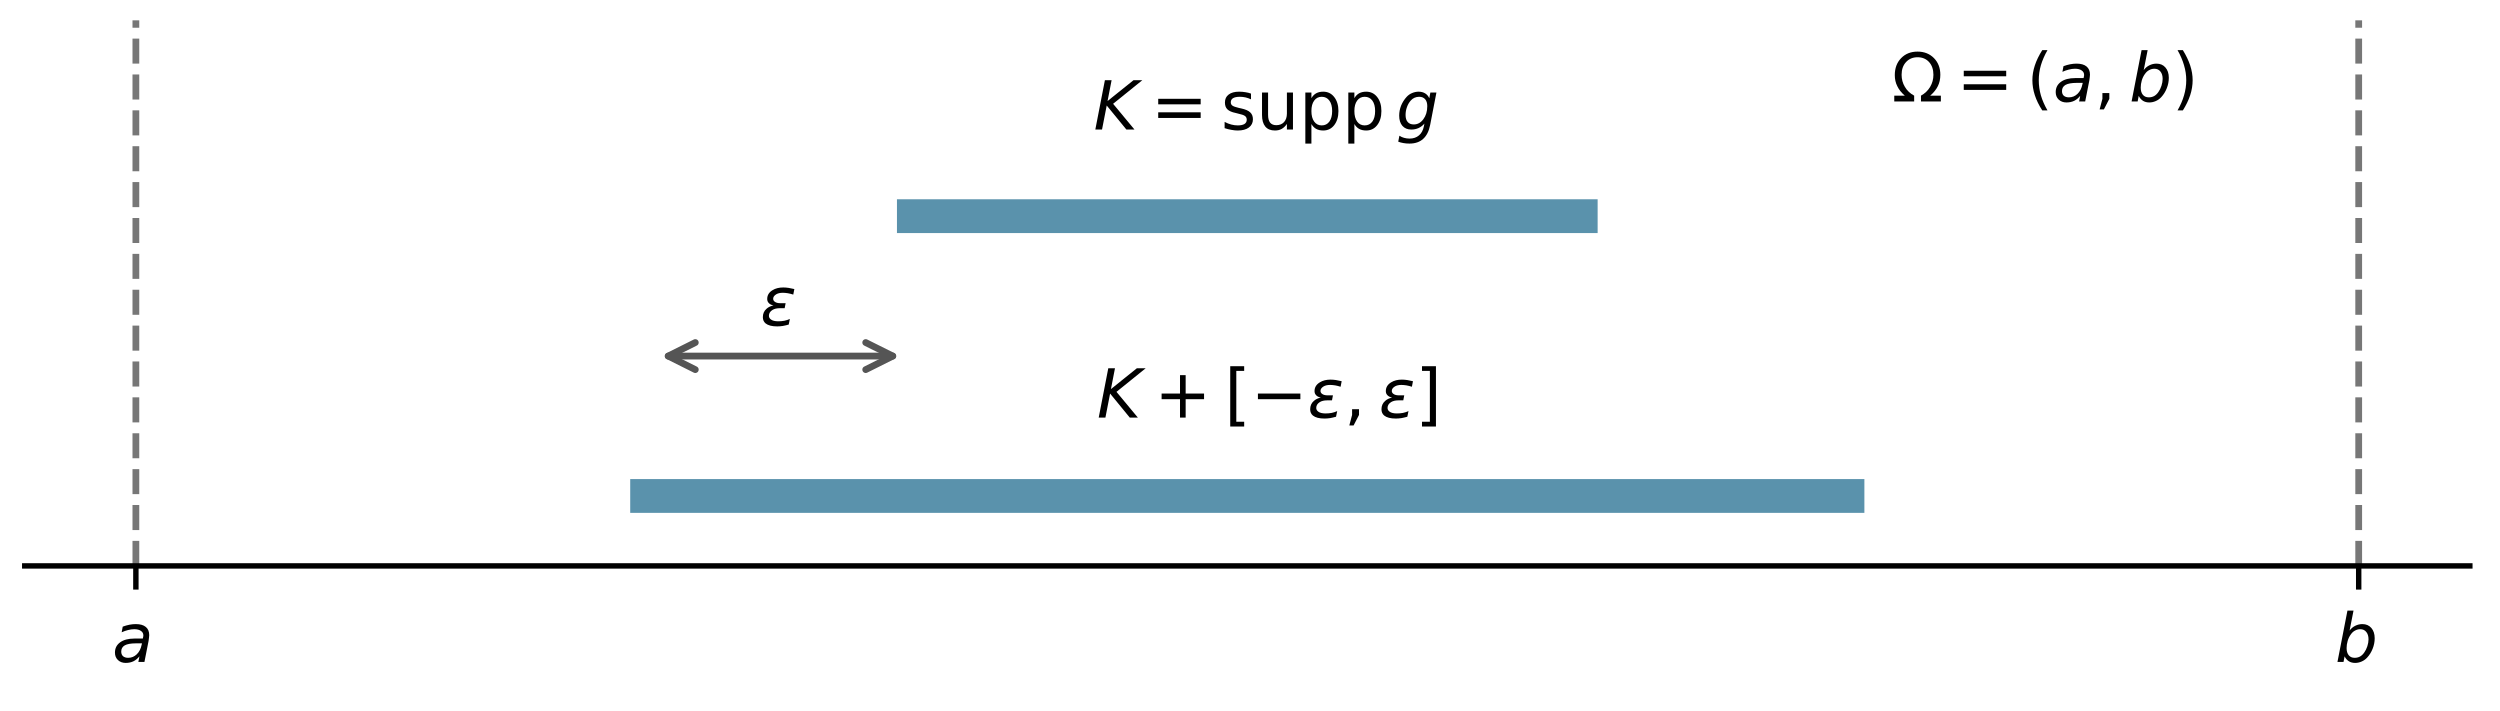
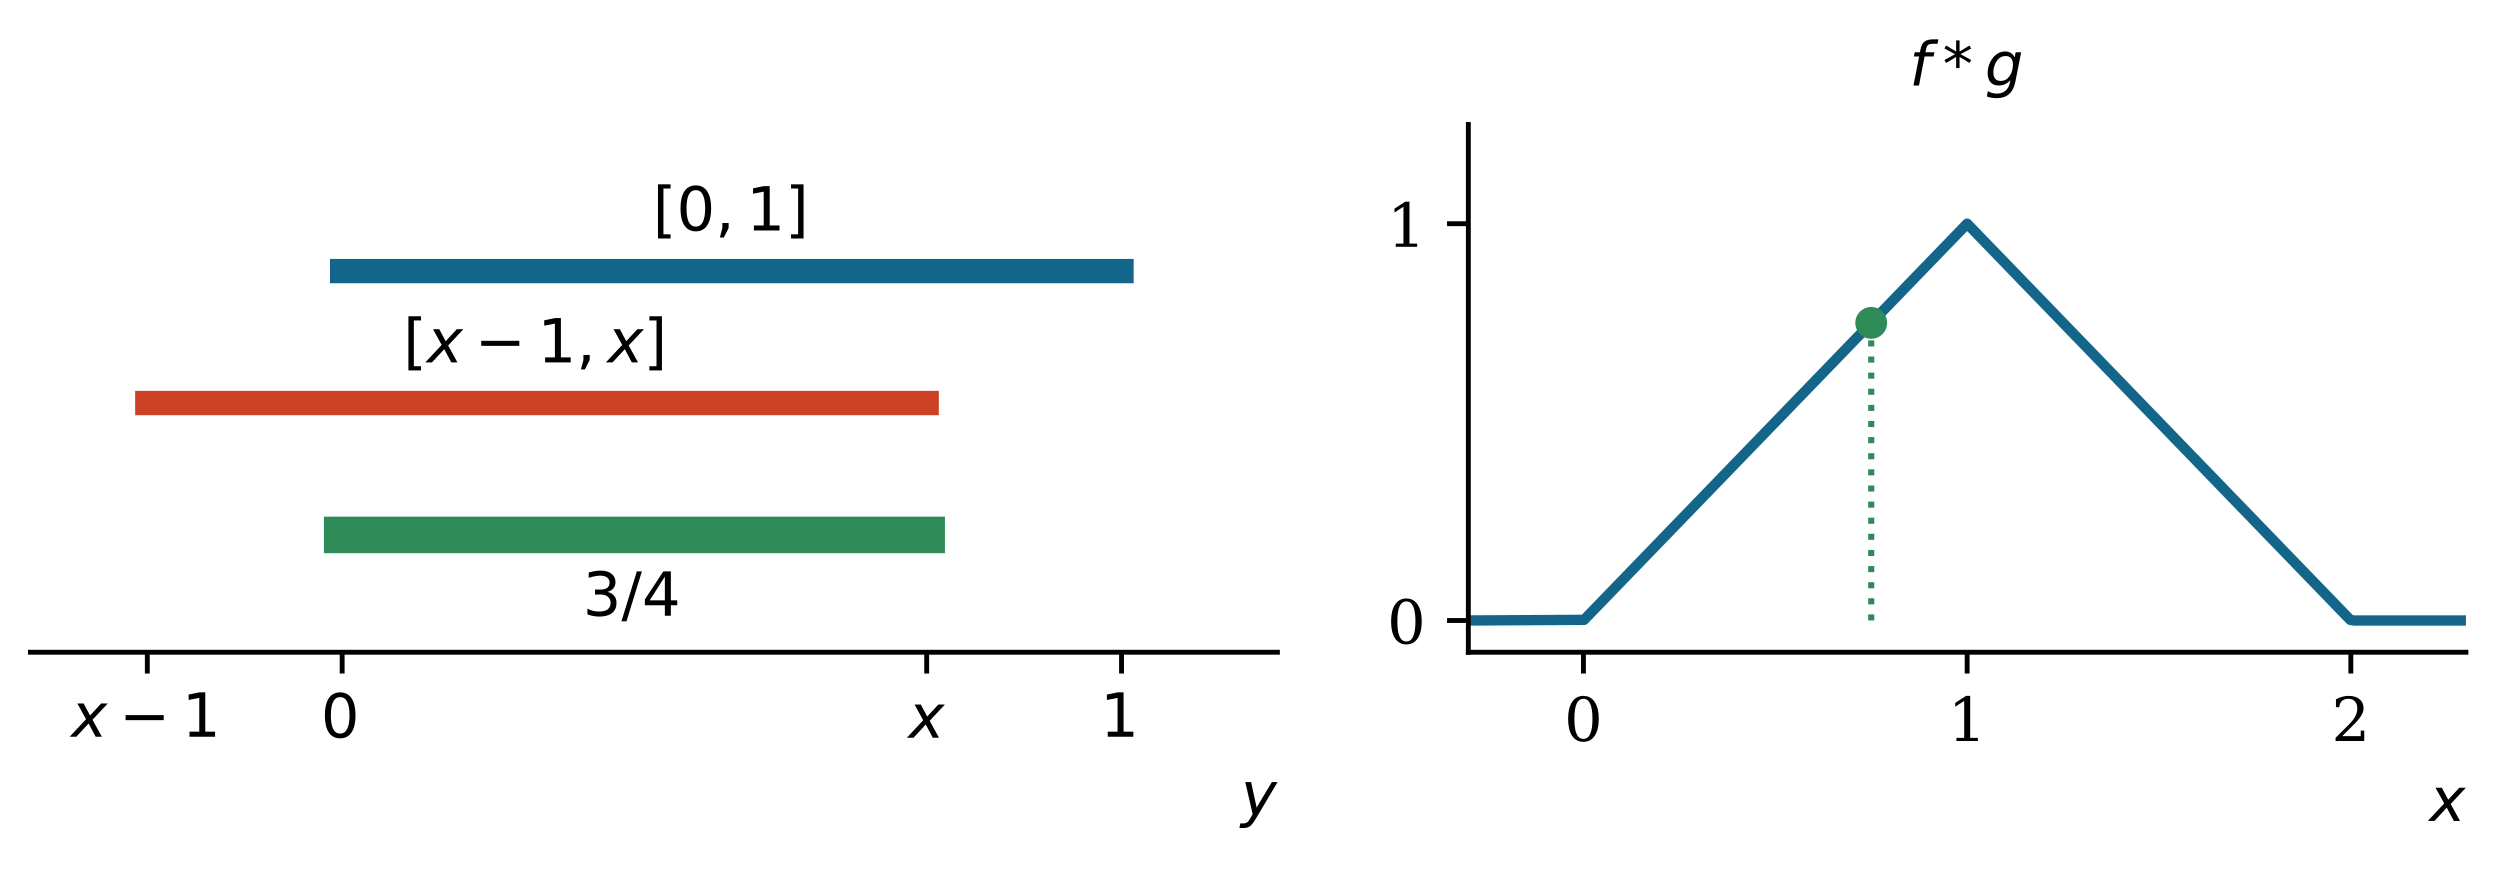
- <svg xmlns="http://www.w3.org/2000/svg" xmlns:xlink="http://www.w3.org/1999/xlink" width="367.2pt" height="104.4pt" viewBox="0 0 367.2 104.4" version="1.2">
+ <svg xmlns="http://www.w3.org/2000/svg" xmlns:xlink="http://www.w3.org/1999/xlink" width="410.4pt" height="144pt" viewBox="0 0 410.4 144" version="1.2">
  <defs>
    <g>
      <symbol overflow="visible" id="glyph0-0">
        <path style="stroke:none;" d="" />
      </symbol>
      <symbol overflow="visible" id="glyph0-1">
-         <path style="stroke:none;" d="M 5.344 -3.094 L 4.734 0 L 3.844 0 L 4 -0.828 C 3.738 -0.504 3.441 -0.258 3.109 -0.094 C 2.773 0.062 2.398 0.141 1.984 0.141 C 1.523 0.141 1.145 0 0.844 -0.281 C 0.551 -0.562 0.406 -0.926 0.406 -1.375 C 0.406 -2.008 0.656 -2.508 1.156 -2.875 C 1.664 -3.25 2.367 -3.438 3.266 -3.438 L 4.5 -3.438 L 4.547 -3.672 C 4.555 -3.691 4.562 -3.719 4.562 -3.75 C 4.57 -3.781 4.578 -3.828 4.578 -3.891 C 4.578 -4.18 4.457 -4.406 4.219 -4.562 C 3.988 -4.727 3.66 -4.812 3.234 -4.812 C 2.941 -4.812 2.641 -4.77 2.328 -4.688 C 2.023 -4.613 1.711 -4.504 1.391 -4.359 L 1.547 -5.188 C 1.879 -5.312 2.207 -5.406 2.531 -5.469 C 2.852 -5.531 3.164 -5.562 3.469 -5.562 C 4.113 -5.562 4.602 -5.422 4.938 -5.141 C 5.27 -4.867 5.438 -4.469 5.438 -3.938 C 5.438 -3.832 5.426 -3.707 5.406 -3.562 C 5.395 -3.414 5.375 -3.258 5.344 -3.094 Z M 4.375 -2.734 L 3.484 -2.734 C 2.742 -2.734 2.195 -2.633 1.844 -2.438 C 1.5 -2.238 1.328 -1.938 1.328 -1.531 C 1.328 -1.238 1.414 -1.008 1.594 -0.844 C 1.781 -0.688 2.031 -0.609 2.344 -0.609 C 2.832 -0.609 3.254 -0.781 3.609 -1.125 C 3.973 -1.477 4.211 -1.945 4.328 -2.531 Z M 4.375 -2.734 " />
+         <path style="stroke:none;" d="M 5.984 -5.453 L 3.484 -2.781 L 5.016 0 L 4 0 L 2.844 -2.172 L 0.828 0 L -0.266 0 L 2.422 -2.875 L 1 -5.453 L 2.031 -5.453 L 3.078 -3.484 L 4.906 -5.453 Z M 5.984 -5.453 " />
      </symbol>
      <symbol overflow="visible" id="glyph0-2">
-         <path style="stroke:none;" d="M 4.922 -3.312 C 4.922 -3.781 4.812 -4.145 4.594 -4.406 C 4.383 -4.676 4.086 -4.812 3.703 -4.812 C 3.43 -4.812 3.176 -4.742 2.938 -4.609 C 2.695 -4.484 2.488 -4.289 2.312 -4.031 C 2.113 -3.758 1.961 -3.445 1.859 -3.094 C 1.754 -2.738 1.703 -2.383 1.703 -2.031 C 1.703 -1.594 1.805 -1.242 2.016 -0.984 C 2.223 -0.734 2.516 -0.609 2.891 -0.609 C 3.172 -0.609 3.43 -0.672 3.672 -0.797 C 3.91 -0.93 4.117 -1.129 4.297 -1.391 C 4.484 -1.648 4.633 -1.957 4.75 -2.312 C 4.863 -2.664 4.922 -3 4.922 -3.312 Z M 2.141 -4.609 C 2.359 -4.91 2.633 -5.145 2.969 -5.312 C 3.301 -5.477 3.648 -5.562 4.016 -5.562 C 4.566 -5.562 5.004 -5.375 5.328 -5 C 5.66 -4.625 5.828 -4.117 5.828 -3.484 C 5.828 -2.953 5.727 -2.441 5.531 -1.953 C 5.344 -1.461 5.07 -1.023 4.719 -0.641 C 4.488 -0.391 4.219 -0.195 3.906 -0.062 C 3.602 0.07 3.285 0.141 2.953 0.141 C 2.609 0.141 2.305 0.062 2.047 -0.094 C 1.785 -0.258 1.57 -0.504 1.406 -0.828 L 1.25 0 L 0.359 0 L 1.828 -7.547 L 2.719 -7.547 Z M 2.141 -4.609 " />
+         <path style="stroke:none;" d="M 2.484 0.5 C 2.066 1.207 1.723 1.645 1.453 1.812 C 1.191 1.988 0.859 2.078 0.453 2.078 L -0.25 2.078 L -0.094 1.328 L 0.422 1.328 C 0.672 1.328 0.883 1.258 1.062 1.125 C 1.238 0.988 1.43 0.723 1.641 0.328 L 1.922 -0.203 L 0.719 -5.453 L 1.672 -5.453 L 2.578 -1.281 L 5.078 -5.453 L 6.016 -5.453 Z M 2.484 0.5 " />
      </symbol>
      <symbol overflow="visible" id="glyph0-3">
-         <path style="stroke:none;" d="M 1.672 -7.25 L 2.656 -7.25 L 2.062 -4.188 L 5.875 -7.25 L 7.172 -7.25 L 2.875 -3.781 L 6.016 0 L 4.828 0 L 1.938 -3.531 L 1.25 0 L 0.266 0 Z M 1.672 -7.25 " />
+         <path style="stroke:none;" d="M 4.766 -7.578 L 4.625 -6.844 L 3.766 -6.844 C 3.441 -6.844 3.207 -6.773 3.062 -6.641 C 2.914 -6.516 2.805 -6.281 2.734 -5.938 L 2.641 -5.453 L 4.109 -5.453 L 3.984 -4.766 L 2.5 -4.766 L 1.578 0 L 0.672 0 L 1.609 -4.766 L 0.75 -4.766 L 0.875 -5.453 L 1.734 -5.453 L 1.812 -5.844 C 1.938 -6.488 2.148 -6.938 2.453 -7.188 C 2.766 -7.445 3.254 -7.578 3.922 -7.578 Z M 4.766 -7.578 " />
      </symbol>
      <symbol overflow="visible" id="glyph0-4">
-         <path style="stroke:none;" d="M 5.922 -5.438 L 5 -0.672 C 4.82 0.242 4.477 0.926 3.969 1.375 C 3.469 1.832 2.797 2.062 1.953 2.062 C 1.629 2.062 1.332 2.035 1.062 1.984 C 0.801 1.941 0.551 1.875 0.312 1.781 L 0.484 0.906 C 0.703 1.051 0.93 1.156 1.172 1.219 C 1.422 1.289 1.688 1.328 1.969 1.328 C 2.531 1.328 2.992 1.172 3.359 0.859 C 3.723 0.555 3.961 0.113 4.078 -0.469 L 4.156 -0.875 C 3.914 -0.594 3.629 -0.375 3.297 -0.219 C 2.961 -0.07 2.609 0 2.234 0 C 1.68 0 1.242 -0.18 0.922 -0.547 C 0.609 -0.91 0.453 -1.41 0.453 -2.047 C 0.453 -2.547 0.547 -3.035 0.734 -3.516 C 0.93 -3.992 1.203 -4.422 1.547 -4.797 C 1.773 -5.047 2.039 -5.234 2.344 -5.359 C 2.656 -5.492 2.977 -5.562 3.312 -5.562 C 3.676 -5.562 3.992 -5.477 4.266 -5.312 C 4.535 -5.145 4.738 -4.906 4.875 -4.594 L 5.031 -5.438 Z M 4.578 -3.438 C 4.578 -3.875 4.473 -4.211 4.266 -4.453 C 4.055 -4.691 3.766 -4.812 3.391 -4.812 C 3.148 -4.812 2.922 -4.766 2.703 -4.672 C 2.492 -4.578 2.316 -4.445 2.172 -4.281 C 1.922 -4.008 1.727 -3.68 1.594 -3.297 C 1.457 -2.922 1.391 -2.535 1.391 -2.141 C 1.391 -1.691 1.492 -1.348 1.703 -1.109 C 1.91 -0.867 2.207 -0.75 2.594 -0.75 C 3.156 -0.75 3.625 -1.004 4 -1.516 C 4.383 -2.023 4.578 -2.664 4.578 -3.438 Z M 4.578 -3.438 " />
-       </symbol>
-       <symbol overflow="visible" id="glyph0-5">
-         <path style="stroke:none;" d="M 1.953 -2.938 C 1.609 -3.008 1.359 -3.148 1.203 -3.359 C 1.086 -3.504 1.031 -3.68 1.031 -3.891 C 1.031 -4.441 1.297 -4.875 1.828 -5.188 C 2.242 -5.445 2.766 -5.578 3.391 -5.578 C 3.641 -5.578 3.898 -5.555 4.172 -5.516 C 4.441 -5.473 4.723 -5.414 5.016 -5.344 L 4.859 -4.531 C 4.566 -4.625 4.297 -4.691 4.047 -4.734 C 3.785 -4.773 3.539 -4.797 3.312 -4.797 C 2.926 -4.797 2.609 -4.723 2.359 -4.578 C 2.055 -4.391 1.906 -4.172 1.906 -3.922 C 1.906 -3.742 1.984 -3.598 2.141 -3.484 C 2.328 -3.336 2.609 -3.266 2.984 -3.266 L 3.734 -3.266 L 3.594 -2.531 L 2.875 -2.531 C 2.438 -2.531 2.082 -2.445 1.812 -2.281 C 1.457 -2.062 1.281 -1.773 1.281 -1.422 C 1.281 -1.203 1.379 -1.02 1.578 -0.875 C 1.816 -0.695 2.176 -0.609 2.656 -0.609 C 2.957 -0.609 3.254 -0.633 3.547 -0.688 C 3.836 -0.75 4.109 -0.836 4.359 -0.953 L 4.188 -0.125 C 3.883 -0.039 3.594 0.023 3.312 0.078 C 3.031 0.117 2.758 0.141 2.5 0.141 C 1.727 0.141 1.16 -0.004 0.797 -0.297 C 0.523 -0.523 0.391 -0.832 0.391 -1.219 C 0.391 -1.727 0.57 -2.141 0.938 -2.453 C 1.195 -2.691 1.535 -2.852 1.953 -2.938 Z M 1.953 -2.938 " />
+         <path style="stroke:none;" d="M 5.953 -5.453 L 5.016 -0.672 C 4.836 0.254 4.492 0.941 3.984 1.391 C 3.484 1.848 2.805 2.078 1.953 2.078 C 1.641 2.078 1.348 2.051 1.078 2 C 0.805 1.957 0.555 1.891 0.328 1.797 L 0.484 0.922 C 0.703 1.055 0.938 1.156 1.188 1.219 C 1.438 1.289 1.703 1.328 1.984 1.328 C 2.547 1.328 3.008 1.172 3.375 0.859 C 3.738 0.555 3.984 0.113 4.109 -0.469 L 4.188 -0.875 C 3.938 -0.594 3.645 -0.375 3.312 -0.219 C 2.977 -0.07 2.617 0 2.234 0 C 1.68 0 1.242 -0.18 0.922 -0.547 C 0.609 -0.91 0.453 -1.414 0.453 -2.062 C 0.453 -2.562 0.547 -3.051 0.734 -3.531 C 0.93 -4.02 1.207 -4.453 1.562 -4.828 C 1.789 -5.066 2.055 -5.254 2.359 -5.391 C 2.672 -5.523 2.992 -5.594 3.328 -5.594 C 3.691 -5.594 4.008 -5.504 4.281 -5.328 C 4.551 -5.16 4.754 -4.922 4.891 -4.609 L 5.047 -5.453 Z M 4.609 -3.453 C 4.609 -3.898 4.504 -4.242 4.297 -4.484 C 4.086 -4.723 3.789 -4.844 3.406 -4.844 C 3.164 -4.844 2.938 -4.797 2.719 -4.703 C 2.508 -4.609 2.328 -4.477 2.172 -4.312 C 1.922 -4.031 1.727 -3.695 1.594 -3.312 C 1.457 -2.938 1.391 -2.547 1.391 -2.141 C 1.391 -1.691 1.492 -1.348 1.703 -1.109 C 1.91 -0.867 2.211 -0.75 2.609 -0.75 C 3.18 -0.75 3.656 -1.004 4.031 -1.516 C 4.414 -2.035 4.609 -2.68 4.609 -3.453 Z M 4.609 -3.453 " />
      </symbol>
      <symbol overflow="visible" id="glyph1-0">
        <path style="stroke:none;" d="" />
      </symbol>
      <symbol overflow="visible" id="glyph1-1">
-         <path style="stroke:none;" d="M 1.047 -4.516 L 7.281 -4.516 L 7.281 -3.703 L 1.047 -3.703 Z M 1.047 -2.531 L 7.281 -2.531 L 7.281 -1.703 L 1.047 -1.703 Z M 1.047 -2.531 " />
+         <path style="stroke:none;" d="M 1.062 -3.547 L 7.312 -3.547 L 7.312 -2.719 L 1.062 -2.719 Z M 1.062 -3.547 " />
      </symbol>
      <symbol overflow="visible" id="glyph1-2">
-         <path style="stroke:none;" d="M 4.406 -5.281 L 4.406 -4.438 C 4.145 -4.562 3.879 -4.656 3.609 -4.719 C 3.336 -4.781 3.055 -4.812 2.766 -4.812 C 2.328 -4.812 1.992 -4.742 1.766 -4.609 C 1.547 -4.473 1.438 -4.27 1.438 -4 C 1.438 -3.789 1.516 -3.629 1.672 -3.516 C 1.836 -3.398 2.16 -3.285 2.641 -3.172 L 2.938 -3.109 C 3.57 -2.973 4.02 -2.781 4.281 -2.531 C 4.551 -2.289 4.688 -1.945 4.688 -1.5 C 4.688 -1 4.488 -0.598 4.094 -0.297 C 3.695 -0.004 3.148 0.141 2.453 0.141 C 2.16 0.141 1.852 0.109 1.531 0.047 C 1.219 -0.004 0.883 -0.086 0.531 -0.203 L 0.531 -1.125 C 0.863 -0.945 1.191 -0.816 1.516 -0.734 C 1.836 -0.648 2.156 -0.609 2.469 -0.609 C 2.883 -0.609 3.207 -0.676 3.438 -0.812 C 3.664 -0.957 3.781 -1.164 3.781 -1.438 C 3.781 -1.676 3.695 -1.859 3.531 -1.984 C 3.363 -2.117 3.004 -2.242 2.453 -2.359 L 2.141 -2.438 C 1.586 -2.551 1.188 -2.727 0.938 -2.969 C 0.695 -3.207 0.578 -3.539 0.578 -3.969 C 0.578 -4.477 0.758 -4.867 1.125 -5.141 C 1.488 -5.422 2 -5.562 2.656 -5.562 C 2.988 -5.562 3.301 -5.535 3.594 -5.484 C 3.883 -5.441 4.156 -5.375 4.406 -5.281 Z M 4.406 -5.281 " />
+         <path style="stroke:none;" d="M 1.234 -0.828 L 2.844 -0.828 L 2.844 -6.375 L 1.094 -6.031 L 1.094 -6.922 L 2.844 -7.281 L 3.828 -7.281 L 3.828 -0.828 L 5.438 -0.828 L 5.438 0 L 1.234 0 Z M 1.234 -0.828 " />
      </symbol>
      <symbol overflow="visible" id="glyph1-3">
-         <path style="stroke:none;" d="M 0.844 -2.141 L 0.844 -5.438 L 1.734 -5.438 L 1.734 -2.172 C 1.734 -1.66 1.832 -1.273 2.031 -1.016 C 2.238 -0.766 2.539 -0.641 2.938 -0.641 C 3.414 -0.641 3.797 -0.789 4.078 -1.094 C 4.359 -1.406 4.5 -1.828 4.5 -2.359 L 4.5 -5.438 L 5.391 -5.438 L 5.391 0 L 4.5 0 L 4.5 -0.828 C 4.281 -0.504 4.023 -0.258 3.734 -0.094 C 3.453 0.062 3.125 0.141 2.75 0.141 C 2.125 0.141 1.648 -0.051 1.328 -0.438 C 1.004 -0.832 0.844 -1.398 0.844 -2.141 Z M 3.094 -5.562 Z M 3.094 -5.562 " />
+         <path style="stroke:none;" d="M 3.172 -6.625 C 2.66 -6.625 2.273 -6.375 2.016 -5.875 C 1.766 -5.383 1.641 -4.633 1.641 -3.625 C 1.641 -2.633 1.766 -1.891 2.016 -1.391 C 2.273 -0.891 2.66 -0.641 3.172 -0.641 C 3.68 -0.641 4.062 -0.891 4.312 -1.391 C 4.57 -1.891 4.703 -2.633 4.703 -3.625 C 4.703 -4.633 4.57 -5.383 4.312 -5.875 C 4.062 -6.375 3.68 -6.625 3.172 -6.625 Z M 3.172 -7.406 C 3.984 -7.406 4.602 -7.082 5.031 -6.438 C 5.469 -5.789 5.688 -4.852 5.688 -3.625 C 5.688 -2.406 5.469 -1.473 5.031 -0.828 C 4.602 -0.18 3.984 0.141 3.172 0.141 C 2.359 0.141 1.734 -0.18 1.297 -0.828 C 0.867 -1.473 0.656 -2.406 0.656 -3.625 C 0.656 -4.852 0.867 -5.789 1.297 -6.438 C 1.734 -7.082 2.359 -7.406 3.172 -7.406 Z M 3.172 -7.406 " />
      </symbol>
      <symbol overflow="visible" id="glyph1-4">
-         <path style="stroke:none;" d="M 1.797 -0.812 L 1.797 2.062 L 0.906 2.062 L 0.906 -5.438 L 1.797 -5.438 L 1.797 -4.609 C 1.984 -4.93 2.219 -5.172 2.5 -5.328 C 2.789 -5.484 3.133 -5.562 3.531 -5.562 C 4.195 -5.562 4.734 -5.301 5.141 -4.781 C 5.555 -4.258 5.766 -3.57 5.766 -2.719 C 5.766 -1.863 5.555 -1.172 5.141 -0.641 C 4.734 -0.117 4.195 0.141 3.531 0.141 C 3.133 0.141 2.789 0.062 2.5 -0.094 C 2.219 -0.25 1.984 -0.488 1.797 -0.812 Z M 4.844 -2.719 C 4.844 -3.375 4.707 -3.883 4.438 -4.25 C 4.164 -4.625 3.789 -4.812 3.312 -4.812 C 2.844 -4.812 2.473 -4.625 2.203 -4.25 C 1.93 -3.883 1.797 -3.375 1.797 -2.719 C 1.797 -2.062 1.93 -1.547 2.203 -1.172 C 2.473 -0.797 2.844 -0.609 3.312 -0.609 C 3.789 -0.609 4.164 -0.797 4.438 -1.172 C 4.707 -1.547 4.844 -2.062 4.844 -2.719 Z M 4.844 -2.719 " />
+         <path style="stroke:none;" d="M 0.859 -7.578 L 2.922 -7.578 L 2.922 -6.891 L 1.75 -6.891 L 1.75 0.625 L 2.922 0.625 L 2.922 1.312 L 0.859 1.312 Z M 0.859 -7.578 " />
      </symbol>
      <symbol overflow="visible" id="glyph1-5">
-         <path style="stroke:none;" d="M 4.578 -6.234 L 4.578 -3.531 L 7.281 -3.531 L 7.281 -2.703 L 4.578 -2.703 L 4.578 0 L 3.75 0 L 3.75 -2.703 L 1.047 -2.703 L 1.047 -3.531 L 3.75 -3.531 L 3.75 -6.234 Z M 4.578 -6.234 " />
+         <path style="stroke:none;" d="M 1.172 -1.234 L 2.203 -1.234 L 2.203 -0.406 L 1.406 1.156 L 0.766 1.156 L 1.172 -0.406 Z M 1.172 -1.234 " />
      </symbol>
      <symbol overflow="visible" id="glyph1-6">
-         <path style="stroke:none;" d="M 0.859 -7.547 L 2.906 -7.547 L 2.906 -6.859 L 1.75 -6.859 L 1.75 0.609 L 2.906 0.609 L 2.906 1.312 L 0.859 1.312 Z M 0.859 -7.547 " />
+         <path style="stroke:none;" d="M 3.031 -7.578 L 3.031 1.312 L 0.969 1.312 L 0.969 0.625 L 2.141 0.625 L 2.141 -6.891 L 0.969 -6.891 L 0.969 -7.578 Z M 3.031 -7.578 " />
      </symbol>
      <symbol overflow="visible" id="glyph1-7">
-         <path style="stroke:none;" d="M 1.047 -3.531 L 7.281 -3.531 L 7.281 -2.703 L 1.047 -2.703 Z M 1.047 -3.531 " />
+         <path style="stroke:none;" d="M 4.047 -3.922 C 4.523 -3.816 4.895 -3.602 5.156 -3.281 C 5.414 -2.969 5.547 -2.578 5.547 -2.109 C 5.547 -1.391 5.301 -0.832 4.812 -0.438 C 4.32 -0.051 3.617 0.141 2.703 0.141 C 2.398 0.141 2.086 0.109 1.766 0.047 C 1.441 -0.004 1.109 -0.094 0.766 -0.219 L 0.766 -1.172 C 1.035 -1.016 1.332 -0.895 1.656 -0.812 C 1.977 -0.727 2.316 -0.688 2.672 -0.688 C 3.297 -0.688 3.77 -0.805 4.094 -1.047 C 4.414 -1.297 4.578 -1.648 4.578 -2.109 C 4.578 -2.547 4.426 -2.883 4.125 -3.125 C 3.82 -3.363 3.398 -3.484 2.859 -3.484 L 2.016 -3.484 L 2.016 -4.297 L 2.906 -4.297 C 3.383 -4.297 3.754 -4.391 4.016 -4.578 C 4.273 -4.773 4.406 -5.055 4.406 -5.422 C 4.406 -5.797 4.27 -6.082 4 -6.281 C 3.738 -6.477 3.359 -6.578 2.859 -6.578 C 2.598 -6.578 2.312 -6.547 2 -6.484 C 1.688 -6.43 1.348 -6.344 0.984 -6.219 L 0.984 -7.094 C 1.359 -7.195 1.707 -7.273 2.031 -7.328 C 2.352 -7.379 2.66 -7.406 2.953 -7.406 C 3.703 -7.406 4.289 -7.234 4.719 -6.891 C 5.156 -6.555 5.375 -6.102 5.375 -5.531 C 5.375 -5.125 5.258 -4.781 5.031 -4.5 C 4.801 -4.219 4.473 -4.023 4.047 -3.922 Z M 4.047 -3.922 " />
      </symbol>
      <symbol overflow="visible" id="glyph1-8">
-         <path style="stroke:none;" d="M 1.172 -1.234 L 2.188 -1.234 L 2.188 -0.391 L 1.391 1.156 L 0.766 1.156 L 1.172 -0.391 Z M 1.172 -1.234 " />
+         <path style="stroke:none;" d="M 2.531 -7.281 L 3.359 -7.281 L 0.828 0.922 L 0 0.922 Z M 2.531 -7.281 " />
      </symbol>
      <symbol overflow="visible" id="glyph1-9">
-         <path style="stroke:none;" d="M 3.016 -7.547 L 3.016 1.312 L 0.969 1.312 L 0.969 0.609 L 2.125 0.609 L 2.125 -6.859 L 0.969 -6.859 L 0.969 -7.547 Z M 3.016 -7.547 " />
+         <path style="stroke:none;" d="M 3.766 -6.422 L 1.281 -2.531 L 3.766 -2.531 Z M 3.516 -7.281 L 4.75 -7.281 L 4.75 -2.531 L 5.797 -2.531 L 5.797 -1.719 L 4.75 -1.719 L 4.75 0 L 3.766 0 L 3.766 -1.719 L 0.484 -1.719 L 0.484 -2.672 Z M 3.516 -7.281 " />
      </symbol>
      <symbol overflow="visible" id="glyph1-10">
-         <path style="stroke:none;" d="M 7.219 -0.859 L 7.219 0 L 4.297 0 L 4.297 -0.859 C 4.867 -1.172 5.316 -1.598 5.641 -2.141 C 5.961 -2.68 6.125 -3.273 6.125 -3.922 C 6.125 -4.703 5.91 -5.328 5.484 -5.797 C 5.055 -6.266 4.492 -6.5 3.797 -6.5 C 3.098 -6.5 2.531 -6.258 2.094 -5.781 C 1.664 -5.312 1.453 -4.691 1.453 -3.922 C 1.453 -3.273 1.613 -2.68 1.938 -2.141 C 2.258 -1.598 2.711 -1.172 3.297 -0.859 L 3.297 0 L 0.375 0 L 0.375 -0.859 L 1.922 -0.859 C 1.41 -1.305 1.039 -1.773 0.812 -2.266 C 0.57 -2.742 0.453 -3.281 0.453 -3.875 C 0.453 -4.906 0.766 -5.738 1.391 -6.375 C 2.004 -7.008 2.805 -7.328 3.797 -7.328 C 4.773 -7.328 5.578 -7.008 6.203 -6.375 C 6.828 -5.738 7.141 -4.922 7.141 -3.922 C 7.141 -3.297 7.02 -2.742 6.781 -2.266 C 6.551 -1.785 6.176 -1.316 5.656 -0.859 Z M 7.219 -0.859 " />
+         <path style="stroke:none;" d="M 4.688 -6.078 L 2.938 -5.141 L 4.688 -4.188 L 4.406 -3.703 L 2.781 -4.688 L 2.781 -2.859 L 2.219 -2.859 L 2.219 -4.688 L 0.578 -3.703 L 0.297 -4.188 L 2.047 -5.141 L 0.297 -6.078 L 0.578 -6.562 L 2.219 -5.578 L 2.219 -7.406 L 2.781 -7.406 L 2.781 -5.578 L 4.406 -6.562 Z M 4.688 -6.078 " />
      </symbol>
-       <symbol overflow="visible" id="glyph1-11">
-         <path style="stroke:none;" d="M 3.078 -7.547 C 2.648 -6.797 2.328 -6.055 2.109 -5.328 C 1.898 -4.598 1.797 -3.863 1.797 -3.125 C 1.797 -2.375 1.898 -1.629 2.109 -0.891 C 2.328 -0.16 2.648 0.57 3.078 1.312 L 2.312 1.312 C 1.82 0.551 1.457 -0.191 1.219 -0.922 C 0.977 -1.66 0.859 -2.395 0.859 -3.125 C 0.859 -3.844 0.977 -4.566 1.219 -5.297 C 1.457 -6.023 1.82 -6.773 2.312 -7.547 Z M 3.078 -7.547 " />
+       <symbol overflow="visible" id="glyph2-0">
+         <path style="stroke:none;" d="" />
      </symbol>
-       <symbol overflow="visible" id="glyph1-12">
-         <path style="stroke:none;" d="M 0.797 -7.547 L 1.578 -7.547 C 2.055 -6.773 2.414 -6.023 2.656 -5.297 C 2.895 -4.566 3.016 -3.844 3.016 -3.125 C 3.016 -2.395 2.895 -1.66 2.656 -0.922 C 2.414 -0.191 2.055 0.551 1.578 1.312 L 0.797 1.312 C 1.223 0.57 1.539 -0.16 1.75 -0.891 C 1.969 -1.629 2.078 -2.375 2.078 -3.125 C 2.078 -3.863 1.969 -4.598 1.75 -5.328 C 1.539 -6.055 1.223 -6.797 0.797 -7.547 Z M 0.797 -7.547 " />
+       <symbol overflow="visible" id="glyph2-1">
+         <path style="stroke:none;" d="M 3.172 -0.344 C 3.672 -0.344 4.039 -0.613 4.281 -1.156 C 4.531 -1.707 4.656 -2.531 4.656 -3.625 C 4.656 -4.738 4.531 -5.566 4.281 -6.109 C 4.039 -6.648 3.672 -6.922 3.172 -6.922 C 2.672 -6.922 2.297 -6.648 2.047 -6.109 C 1.805 -5.566 1.688 -4.738 1.688 -3.625 C 1.688 -2.531 1.805 -1.707 2.047 -1.156 C 2.297 -0.613 2.672 -0.344 3.172 -0.344 Z M 3.172 0.141 C 2.379 0.141 1.758 -0.188 1.312 -0.844 C 0.875 -1.508 0.656 -2.438 0.656 -3.625 C 0.656 -4.82 0.875 -5.75 1.312 -6.406 C 1.758 -7.07 2.379 -7.406 3.172 -7.406 C 3.961 -7.406 4.578 -7.07 5.016 -6.406 C 5.461 -5.75 5.688 -4.82 5.688 -3.625 C 5.688 -2.438 5.461 -1.508 5.016 -0.844 C 4.578 -0.188 3.961 0.141 3.172 0.141 Z M 3.172 0.141 " />
+       </symbol>
+       <symbol overflow="visible" id="glyph2-2">
+         <path style="stroke:none;" d="M 1.422 0 L 1.422 -0.516 L 2.688 -0.516 L 2.688 -6.578 L 1.219 -5.625 L 1.219 -6.266 L 3 -7.406 L 3.672 -7.406 L 3.672 -0.516 L 4.938 -0.516 L 4.938 0 Z M 1.422 0 " />
+       </symbol>
+       <symbol overflow="visible" id="glyph2-3">
+         <path style="stroke:none;" d="M 1.281 -5.547 L 0.734 -5.547 L 0.734 -6.844 C 1.078 -7.031 1.426 -7.172 1.781 -7.266 C 2.133 -7.359 2.477 -7.406 2.812 -7.406 C 3.57 -7.406 4.172 -7.223 4.609 -6.859 C 5.047 -6.492 5.266 -5.992 5.266 -5.359 C 5.266 -4.648 4.77 -3.801 3.781 -2.812 C 3.695 -2.738 3.641 -2.68 3.609 -2.641 L 1.766 -0.797 L 4.797 -0.797 L 4.797 -1.703 L 5.375 -1.703 L 5.375 0 L 0.672 0 L 0.672 -0.531 L 2.891 -2.734 C 3.379 -3.223 3.723 -3.672 3.922 -4.078 C 4.129 -4.484 4.234 -4.91 4.234 -5.359 C 4.234 -5.848 4.102 -6.227 3.844 -6.5 C 3.594 -6.781 3.242 -6.922 2.797 -6.922 C 2.336 -6.922 1.977 -6.805 1.719 -6.578 C 1.469 -6.348 1.32 -6.004 1.281 -5.547 Z M 1.281 -5.547 " />
      </symbol>
    </g>
    <clipPath id="clip1">
-       <path d="M 0.652 0 L 365.754 0 L 365.754 103.805 L 0.652 103.805 Z M 0.652 0 " />
+       <path d="M 0 0.105 L 409.801 0.105 L 409.801 143.895 L 0 143.895 Z M 0 0.105 " />
    </clipPath>
    <clipPath id="clip2">
-       <path d="M 19 2.984 L 21 2.984 L 21 83.121 L 19 83.121 Z M 19 2.984 " />
-     </clipPath>
-     <clipPath id="clip3">
-       <path d="M 345 2.984 L 347 2.984 L 347 83.121 L 345 83.121 Z M 345 2.984 " />
+       <path d="M 241.043 35 L 404.809 35 L 404.809 104 L 241.043 104 Z M 241.043 35 " />
    </clipPath>
  </defs>
  <g id="surface1">
    <g clip-path="url(#clip1)" clip-rule="nonzero">
-       <path style=" stroke:none;fill-rule:nonzero;fill:rgb(100%,100%,100%);fill-opacity:1;" d="M 0.652 103.805 L 365.754 103.805 L 365.754 0 L 0.652 0 Z M 0.652 103.805 " />
+       <path style=" stroke:none;fill-rule:nonzero;fill:rgb(100%,100%,100%);fill-opacity:1;" d="M 0 143.895 L 409.801 143.895 L 409.801 0.105 L 0 0.105 Z M 0 143.895 " />
    </g>
-     <path style=" stroke:none;fill-rule:nonzero;fill:rgb(100%,100%,100%);fill-opacity:1;" d="M 3.633 83.121 L 362.77 83.121 L 362.77 2.984 L 3.633 2.984 Z M 3.633 83.121 " />
-     <path style="fill:none;stroke-width:0.8;stroke-linecap:butt;stroke-linejoin:round;stroke:rgb(0%,0%,0%);stroke-opacity:1;stroke-miterlimit:10;" d="M 19.417 20.801 L 19.417 17.301 " transform="matrix(0.994286,0,0,-0.994286,0.651429,103.8034)" />
+     <path style=" stroke:none;fill-rule:nonzero;fill:rgb(100%,100%,100%);fill-opacity:1;" d="M 4.992 107.07 L 209.699 107.07 L 209.699 20.434 L 4.992 20.434 Z M 4.992 107.07 " />
+     <path style="fill:none;stroke-width:0.8;stroke-linecap:butt;stroke-linejoin:round;stroke:rgb(0%,0%,0%);stroke-opacity:1;stroke-miterlimit:10;" d="M 24.219 36.878 L 24.219 33.381 " transform="matrix(0.99854,0,0,-0.99854,0,143.8949)" />
    <g style="fill:rgb(0%,0%,0%);fill-opacity:1;">
-       <use xlink:href="#glyph0-1" x="16.479" y="97.229" />
-     </g>
-     <path style="fill:none;stroke-width:0.8;stroke-linecap:butt;stroke-linejoin:round;stroke:rgb(0%,0%,0%);stroke-opacity:1;stroke-miterlimit:10;" d="M 347.781 20.801 L 347.781 17.301 " transform="matrix(0.994286,0,0,-0.994286,0.651429,103.8034)" />
-     <g style="fill:rgb(0%,0%,0%);fill-opacity:1;">
-       <use xlink:href="#glyph0-2" x="342.966" y="97.229" />
-     </g>
-     <path style="fill:none;stroke-width:5;stroke-linecap:square;stroke-linejoin:round;stroke:rgb(7.843%,39.607%,54.117%);stroke-opacity:0.7;stroke-miterlimit:10;" d="M 134.347 72.468 L 232.855 72.468 " transform="matrix(0.994286,0,0,-0.994286,0.651429,103.8034)" />
-     <path style="fill:none;stroke-width:5;stroke-linecap:square;stroke-linejoin:round;stroke:rgb(7.843%,39.607%,54.117%);stroke-opacity:0.7;stroke-miterlimit:10;" d="M 94.942 31.134 L 272.26 31.134 " transform="matrix(0.994286,0,0,-0.994286,0.651429,103.8034)" />
-     <g clip-path="url(#clip2)" clip-rule="nonzero">
-       <path style="fill:none;stroke-width:1;stroke-linecap:butt;stroke-linejoin:round;stroke:rgb(46.666%,46.666%,46.666%);stroke-opacity:1;stroke-dasharray:3.7,1.6;stroke-miterlimit:10;" d="M 19.417 20.801 L 19.417 101.398 " transform="matrix(0.994286,0,0,-0.994286,0.651429,103.8034)" />
-     </g>
-     <g clip-path="url(#clip3)" clip-rule="nonzero">
-       <path style="fill:none;stroke-width:1;stroke-linecap:butt;stroke-linejoin:round;stroke:rgb(46.666%,46.666%,46.666%);stroke-opacity:1;stroke-dasharray:3.7,1.6;stroke-miterlimit:10;" d="M 347.781 20.801 L 347.781 101.398 " transform="matrix(0.994286,0,0,-0.994286,0.651429,103.8034)" />
-     </g>
-     <path style="fill:none;stroke-width:0.8;stroke-linecap:square;stroke-linejoin:miter;stroke:rgb(0%,0%,0%);stroke-opacity:1;stroke-miterlimit:10;" d="M 2.999 20.801 L 364.199 20.801 " transform="matrix(0.994286,0,0,-0.994286,0.651429,103.8034)" />
-     <g style="fill:rgb(0%,0%,0%);fill-opacity:1;">
-       <use xlink:href="#glyph0-3" x="160.616" y="19.028" />
+       <use xlink:href="#glyph0-1" x="11.702" y="120.939" />
    </g>
    <g style="fill:rgb(0%,0%,0%);fill-opacity:1;">
-       <use xlink:href="#glyph1-1" x="169.073" y="19.028" />
+       <use xlink:href="#glyph1-1" x="19.557" y="120.939" />
    </g>
    <g style="fill:rgb(0%,0%,0%);fill-opacity:1;">
-       <use xlink:href="#glyph1-2" x="179.341" y="19.028" />
+       <use xlink:href="#glyph1-2" x="29.869" y="120.939" />
+     </g>
+     <path style="fill:none;stroke-width:0.8;stroke-linecap:butt;stroke-linejoin:round;stroke:rgb(0%,0%,0%);stroke-opacity:1;stroke-miterlimit:10;" d="M 56.25 36.878 L 56.25 33.381 " transform="matrix(0.99854,0,0,-0.99854,0,143.8949)" />
+     <g style="fill:rgb(0%,0%,0%);fill-opacity:1;">
+       <use xlink:href="#glyph1-3" x="52.674" y="121.064" />
+     </g>
+     <path style="fill:none;stroke-width:0.8;stroke-linecap:butt;stroke-linejoin:round;stroke:rgb(0%,0%,0%);stroke-opacity:1;stroke-miterlimit:10;" d="M 152.347 36.878 L 152.347 33.381 " transform="matrix(0.99854,0,0,-0.99854,0,143.8949)" />
+     <g style="fill:rgb(0%,0%,0%);fill-opacity:1;">
+       <use xlink:href="#glyph0-1" x="149.13" y="121.111" />
+     </g>
+     <path style="fill:none;stroke-width:0.8;stroke-linecap:butt;stroke-linejoin:round;stroke:rgb(0%,0%,0%);stroke-opacity:1;stroke-miterlimit:10;" d="M 184.379 36.878 L 184.379 33.381 " transform="matrix(0.99854,0,0,-0.99854,0,143.8949)" />
+     <g style="fill:rgb(0%,0%,0%);fill-opacity:1;">
+       <use xlink:href="#glyph1-2" x="180.616" y="120.939" />
    </g>
    <g style="fill:rgb(0%,0%,0%);fill-opacity:1;">
-       <use xlink:href="#glyph1-3" x="184.521" y="19.028" />
+       <use xlink:href="#glyph0-2" x="203.708" y="133.842" />
+     </g>
+     <path style="fill:none;stroke-width:4;stroke-linecap:square;stroke-linejoin:round;stroke:rgb(7.843%,39.607%,54.117%);stroke-opacity:1;stroke-miterlimit:10;" d="M 56.25 99.54 L 184.379 99.54 " transform="matrix(0.99854,0,0,-0.99854,0,143.8949)" />
+     <path style="fill:none;stroke-width:4;stroke-linecap:square;stroke-linejoin:round;stroke:rgb(79.999%,25.49%,14.51%);stroke-opacity:1;stroke-miterlimit:10;" d="M 24.219 77.848 L 152.347 77.848 " transform="matrix(0.99854,0,0,-0.99854,0,143.8949)" />
+     <path style="fill:none;stroke-width:6;stroke-linecap:square;stroke-linejoin:round;stroke:rgb(18.039%,54.509%,34.117%);stroke-opacity:1;stroke-miterlimit:10;" d="M 56.25 56.16 L 152.347 56.16 " transform="matrix(0.99854,0,0,-0.99854,0,143.8949)" />
+     <path style="fill:none;stroke-width:0.8;stroke-linecap:square;stroke-linejoin:miter;stroke:rgb(0%,0%,0%);stroke-opacity:1;stroke-miterlimit:10;" d="M 4.999 36.878 L 210.006 36.878 " transform="matrix(0.99854,0,0,-0.99854,0,143.8949)" />
+     <g style="fill:rgb(0%,0%,0%);fill-opacity:1;">
+       <use xlink:href="#glyph1-4" x="107.159" y="37.838" />
    </g>
    <g style="fill:rgb(0%,0%,0%);fill-opacity:1;">
-       <use xlink:href="#glyph1-4" x="190.823" y="19.028" />
+       <use xlink:href="#glyph1-3" x="111.055" y="37.838" />
    </g>
    <g style="fill:rgb(0%,0%,0%);fill-opacity:1;">
-       <use xlink:href="#glyph1-4" x="197.134" y="19.028" />
+       <use xlink:href="#glyph1-5" x="117.408" y="37.838" />
    </g>
    <g style="fill:rgb(0%,0%,0%);fill-opacity:1;">
-       <use xlink:href="#glyph0-4" x="205.06" y="19.028" />
+       <use xlink:href="#glyph1-2" x="122.527" y="37.838" />
    </g>
    <g style="fill:rgb(0%,0%,0%);fill-opacity:1;">
-       <use xlink:href="#glyph0-3" x="161.113" y="61.336" />
+       <use xlink:href="#glyph1-6" x="128.88" y="37.838" />
    </g>
    <g style="fill:rgb(0%,0%,0%);fill-opacity:1;">
-       <use xlink:href="#glyph1-5" x="169.57" y="61.336" />
+       <use xlink:href="#glyph1-4" x="66.187" y="59.496" />
    </g>
    <g style="fill:rgb(0%,0%,0%);fill-opacity:1;">
-       <use xlink:href="#glyph1-6" x="179.838" y="61.336" />
+       <use xlink:href="#glyph0-1" x="70.082" y="59.496" />
    </g>
    <g style="fill:rgb(0%,0%,0%);fill-opacity:1;">
-       <use xlink:href="#glyph1-7" x="183.717" y="61.336" />
+       <use xlink:href="#glyph1-1" x="77.937" y="59.496" />
    </g>
    <g style="fill:rgb(0%,0%,0%);fill-opacity:1;">
-       <use xlink:href="#glyph0-5" x="192.048" y="61.336" />
+       <use xlink:href="#glyph1-2" x="88.249" y="59.496" />
    </g>
    <g style="fill:rgb(0%,0%,0%);fill-opacity:1;">
-       <use xlink:href="#glyph1-8" x="197.423" y="61.336" />
+       <use xlink:href="#glyph1-5" x="94.602" y="59.496" />
    </g>
    <g style="fill:rgb(0%,0%,0%);fill-opacity:1;">
-       <use xlink:href="#glyph0-5" x="202.52" y="61.336" />
+       <use xlink:href="#glyph0-1" x="99.722" y="59.496" />
    </g>
    <g style="fill:rgb(0%,0%,0%);fill-opacity:1;">
-       <use xlink:href="#glyph1-9" x="207.895" y="61.336" />
-     </g>
-     <path style="fill:none;stroke-width:1;stroke-linecap:round;stroke-linejoin:round;stroke:rgb(33.333%,33.333%,33.333%);stroke-opacity:1;stroke-miterlimit:10;" d="M 131.231 51.799 C 120.172 51.799 109.113 51.799 98.053 51.799 " transform="matrix(0.994286,0,0,-0.994286,0.651429,103.8034)" />
-     <path style="fill:none;stroke-width:1;stroke-linecap:round;stroke-linejoin:round;stroke:rgb(33.333%,33.333%,33.333%);stroke-opacity:1;stroke-miterlimit:10;" d="M 127.232 53.798 L 131.231 51.799 L 127.232 49.799 " transform="matrix(0.994286,0,0,-0.994286,0.651429,103.8034)" />
-     <path style="fill:none;stroke-width:1;stroke-linecap:round;stroke-linejoin:round;stroke:rgb(33.333%,33.333%,33.333%);stroke-opacity:1;stroke-miterlimit:10;" d="M 102.057 49.799 L 98.053 51.799 L 102.057 53.798 " transform="matrix(0.994286,0,0,-0.994286,0.651429,103.8034)" />
-     <g style="fill:rgb(0%,0%,0%);fill-opacity:1;">
-       <use xlink:href="#glyph0-5" x="111.657" y="47.801" />
+       <use xlink:href="#glyph1-6" x="105.631" y="59.496" />
    </g>
    <g style="fill:rgb(0%,0%,0%);fill-opacity:1;">
-       <use xlink:href="#glyph1-10" x="277.855" y="14.908" />
+       <use xlink:href="#glyph1-7" x="95.66" y="101.079" />
    </g>
    <g style="fill:rgb(0%,0%,0%);fill-opacity:1;">
-       <use xlink:href="#glyph1-1" x="287.39" y="14.908" />
+       <use xlink:href="#glyph1-8" x="102.013" y="101.079" />
    </g>
    <g style="fill:rgb(0%,0%,0%);fill-opacity:1;">
-       <use xlink:href="#glyph1-11" x="297.658" y="14.908" />
+       <use xlink:href="#glyph1-9" x="105.377" y="101.079" />
+     </g>
+     <path style=" stroke:none;fill-rule:nonzero;fill:rgb(100%,100%,100%);fill-opacity:1;" d="M 241.043 107.07 L 404.809 107.07 L 404.809 20.434 L 241.043 20.434 Z M 241.043 107.07 " />
+     <path style="fill:none;stroke-width:0.8;stroke-linecap:butt;stroke-linejoin:round;stroke:rgb(0%,0%,0%);stroke-opacity:1;stroke-miterlimit:10;" d="M 260.318 36.878 L 260.318 33.381 " transform="matrix(0.99854,0,0,-0.99854,0,143.8949)" />
+     <g style="fill:rgb(0%,0%,0%);fill-opacity:1;">
+       <use xlink:href="#glyph2-1" x="256.764" y="121.641" />
+     </g>
+     <path style="fill:none;stroke-width:0.8;stroke-linecap:butt;stroke-linejoin:round;stroke:rgb(0%,0%,0%);stroke-opacity:1;stroke-miterlimit:10;" d="M 323.398 36.878 L 323.398 33.381 " transform="matrix(0.99854,0,0,-0.99854,0,143.8949)" />
+     <g style="fill:rgb(0%,0%,0%);fill-opacity:1;">
+       <use xlink:href="#glyph2-2" x="319.751" y="121.641" />
+     </g>
+     <path style="fill:none;stroke-width:0.8;stroke-linecap:butt;stroke-linejoin:round;stroke:rgb(0%,0%,0%);stroke-opacity:1;stroke-miterlimit:10;" d="M 386.478 36.878 L 386.478 33.381 " transform="matrix(0.99854,0,0,-0.99854,0,143.8949)" />
+     <g style="fill:rgb(0%,0%,0%);fill-opacity:1;">
+       <use xlink:href="#glyph2-3" x="382.737" y="121.641" />
    </g>
    <g style="fill:rgb(0%,0%,0%);fill-opacity:1;">
-       <use xlink:href="#glyph0-1" x="301.537" y="14.908" />
+       <use xlink:href="#glyph0-1" x="398.817" y="134.763" />
+     </g>
+     <path style="fill:none;stroke-width:0.8;stroke-linecap:butt;stroke-linejoin:round;stroke:rgb(0%,0%,0%);stroke-opacity:1;stroke-miterlimit:10;" d="M 241.395 42.097 L 237.894 42.097 " transform="matrix(0.99854,0,0,-0.99854,0,143.8949)" />
+     <g style="fill:rgb(0%,0%,0%);fill-opacity:1;">
+       <use xlink:href="#glyph2-1" x="227.703" y="105.649" />
+     </g>
+     <path style="fill:none;stroke-width:0.8;stroke-linecap:butt;stroke-linejoin:round;stroke:rgb(0%,0%,0%);stroke-opacity:1;stroke-miterlimit:10;" d="M 241.395 107.333 L 237.894 107.333 " transform="matrix(0.99854,0,0,-0.99854,0,143.8949)" />
+     <g style="fill:rgb(0%,0%,0%);fill-opacity:1;">
+       <use xlink:href="#glyph2-2" x="227.703" y="40.511" />
+     </g>
+     <g clip-path="url(#clip2)" clip-rule="nonzero">
+       <path style="fill:none;stroke-width:1.7;stroke-linecap:square;stroke-linejoin:round;stroke:rgb(7.843%,39.607%,54.117%);stroke-opacity:1;stroke-miterlimit:10;" d="M 241.395 42.097 L 260.419 42.203 L 323.398 107.333 L 386.377 42.203 L 387.03 42.097 L 405.4 42.097 " transform="matrix(0.99854,0,0,-0.99854,0,143.8949)" />
+     </g>
+     <path style="fill:none;stroke-width:1;stroke-linecap:butt;stroke-linejoin:round;stroke:rgb(18.039%,54.509%,34.117%);stroke-opacity:1;stroke-dasharray:1,1.65;stroke-miterlimit:10;" d="M 307.629 42.097 L 307.629 91.024 " transform="matrix(0.99854,0,0,-0.99854,0,143.8949)" />
+     <path style="fill:none;stroke-width:0.8;stroke-linecap:square;stroke-linejoin:miter;stroke:rgb(0%,0%,0%);stroke-opacity:1;stroke-miterlimit:10;" d="M 241.395 36.878 L 241.395 123.642 " transform="matrix(0.99854,0,0,-0.99854,0,143.8949)" />
+     <path style="fill:none;stroke-width:0.8;stroke-linecap:square;stroke-linejoin:miter;stroke:rgb(0%,0%,0%);stroke-opacity:1;stroke-miterlimit:10;" d="M 241.395 36.878 L 405.4 36.878 " transform="matrix(0.99854,0,0,-0.99854,0,143.8949)" />
+     <g style="fill:rgb(0%,0%,0%);fill-opacity:1;">
+       <use xlink:href="#glyph0-3" x="313.44" y="14.038" />
    </g>
    <g style="fill:rgb(0%,0%,0%);fill-opacity:1;">
-       <use xlink:href="#glyph1-8" x="307.63" y="14.908" />
+       <use xlink:href="#glyph1-10" x="318.9" y="14.038" />
    </g>
    <g style="fill:rgb(0%,0%,0%);fill-opacity:1;">
-       <use xlink:href="#glyph0-2" x="312.727" y="14.908" />
+       <use xlink:href="#glyph0-4" x="325.838" y="14.038" />
    </g>
-     <g style="fill:rgb(0%,0%,0%);fill-opacity:1;">
-       <use xlink:href="#glyph1-12" x="319.039" y="14.908" />
-     </g>
+     <path style="fill-rule:nonzero;fill:rgb(18.039%,54.509%,34.117%);fill-opacity:1;stroke-width:1;stroke-linecap:butt;stroke-linejoin:round;stroke:rgb(18.039%,54.509%,34.117%);stroke-opacity:1;stroke-miterlimit:10;" d="M 307.629 88.904 C 308.192 88.904 308.732 89.127 309.127 89.522 C 309.526 89.921 309.749 90.461 309.749 91.024 C 309.749 91.587 309.526 92.127 309.127 92.522 C 308.732 92.921 308.192 93.144 307.629 93.144 C 307.065 93.144 306.526 92.921 306.127 92.522 C 305.731 92.127 305.508 91.587 305.508 91.024 C 305.508 90.461 305.731 89.921 306.127 89.522 C 306.526 89.127 307.065 88.904 307.629 88.904 Z M 307.629 88.904 " transform="matrix(0.99854,0,0,-0.99854,0,143.8949)" />
  </g>
</svg>
